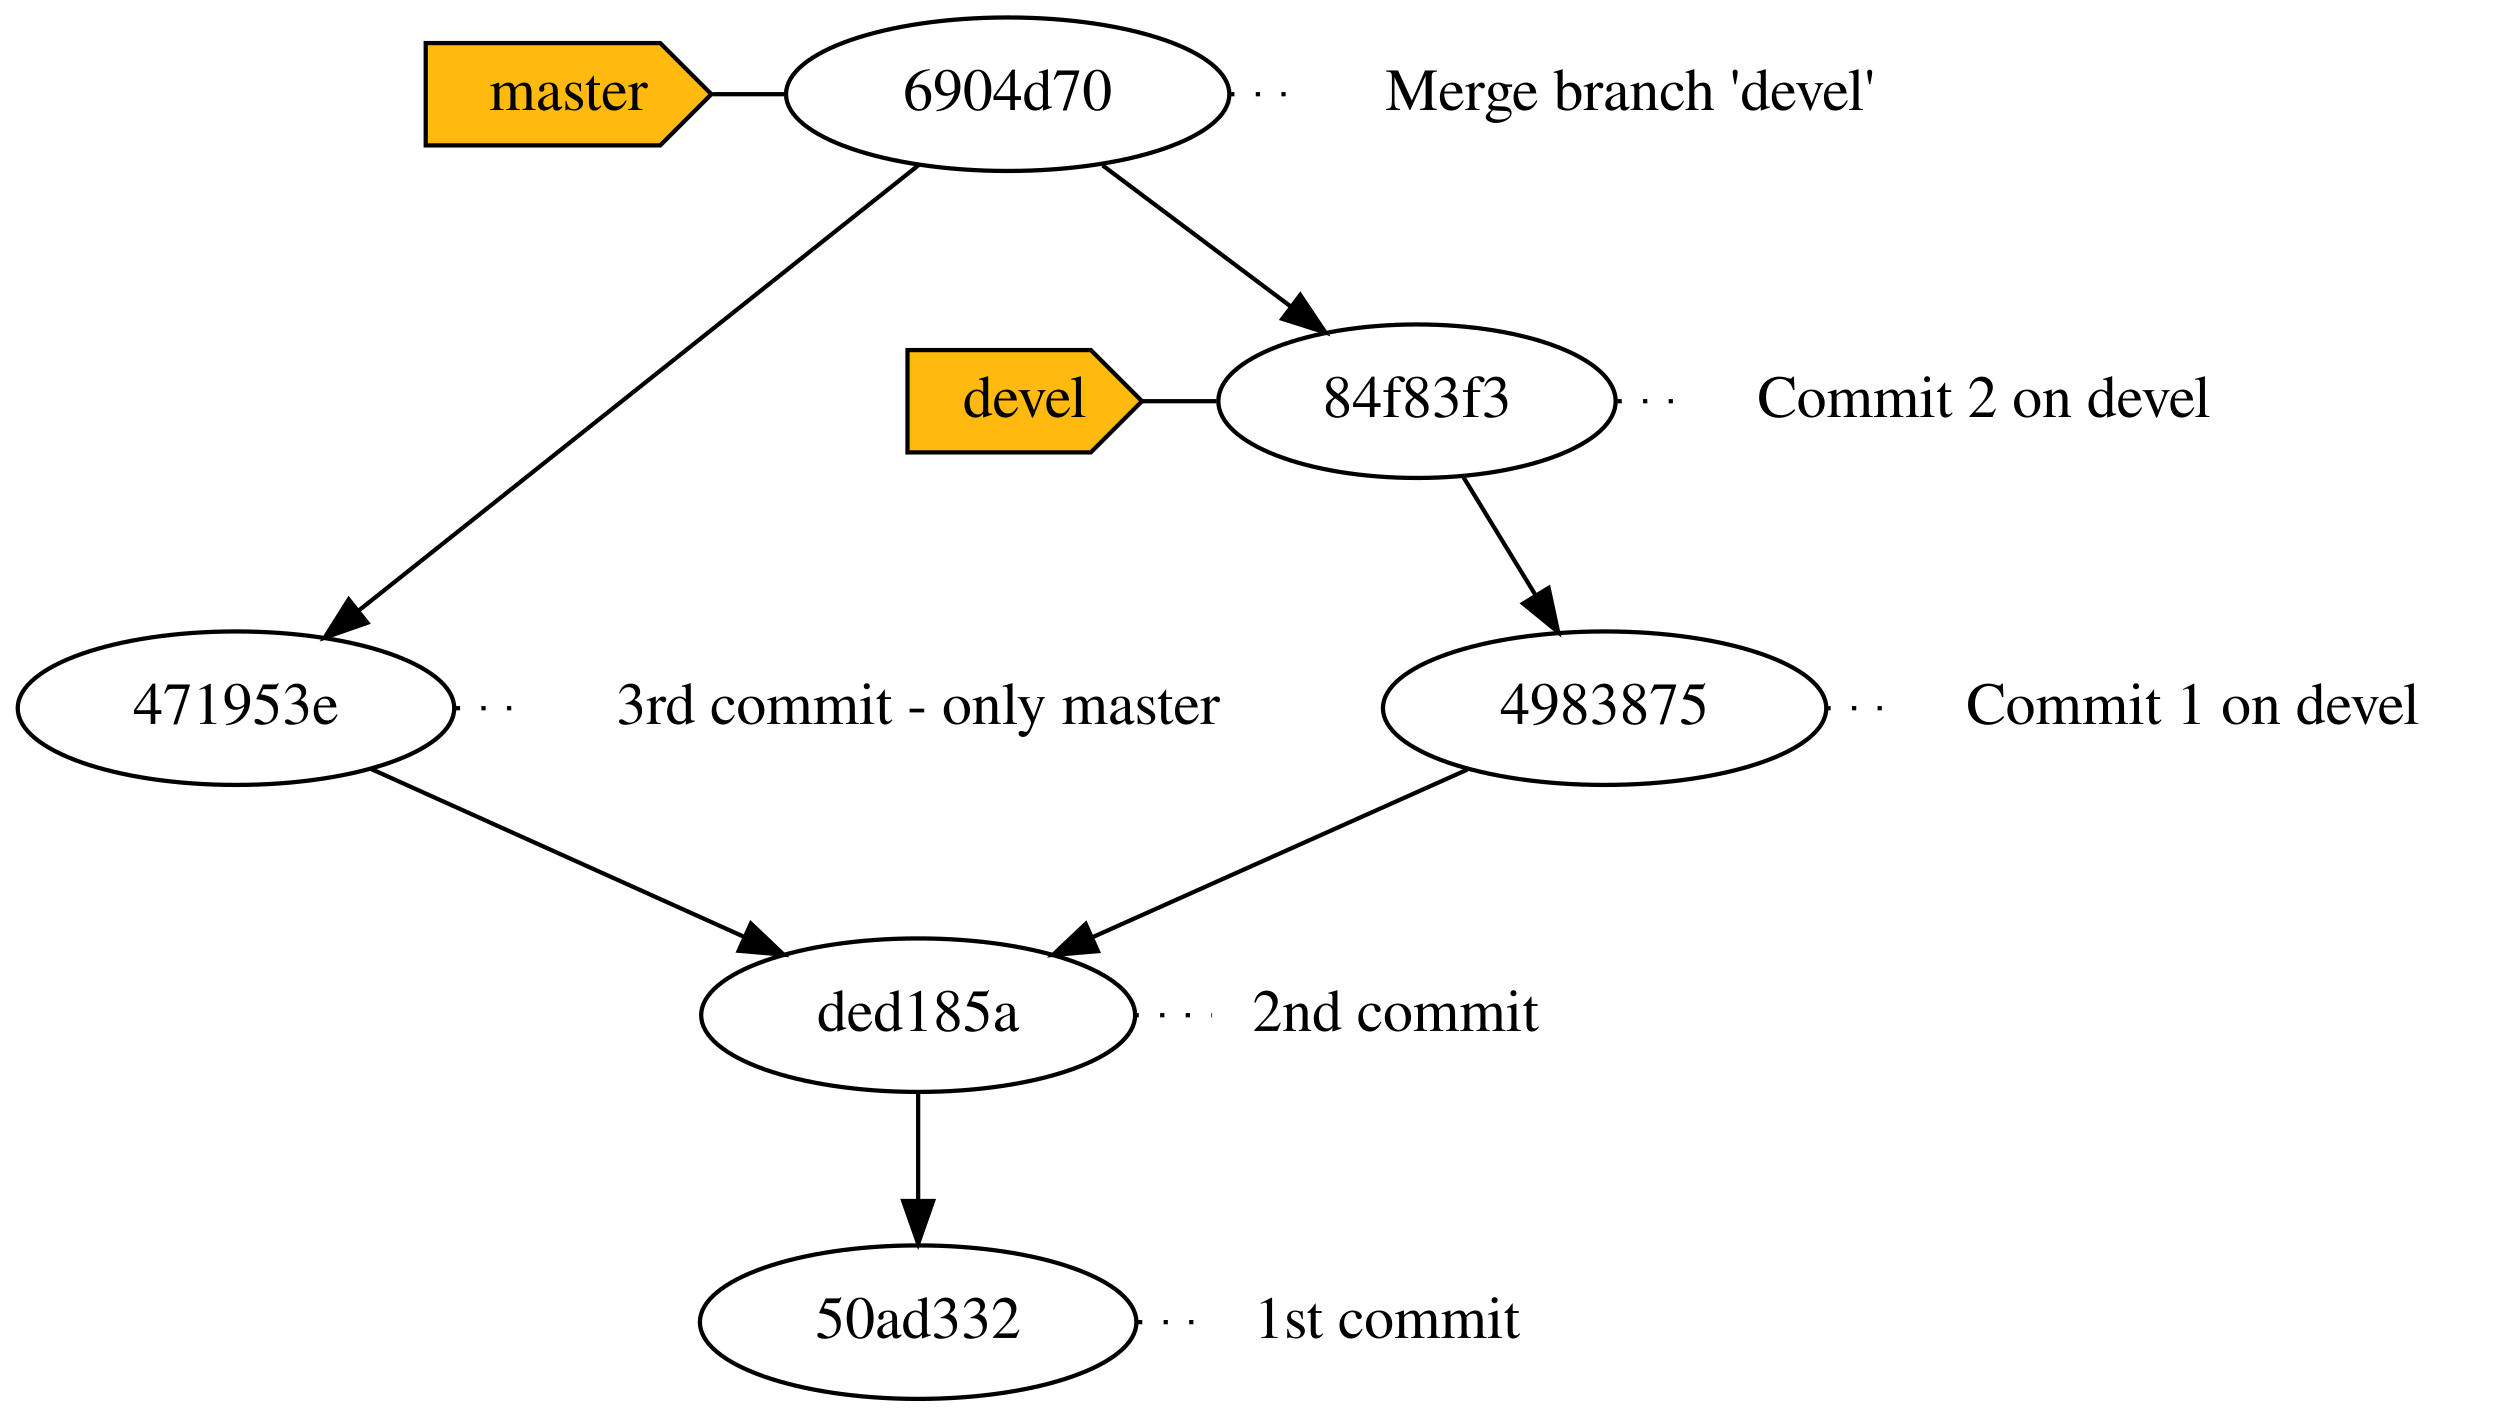
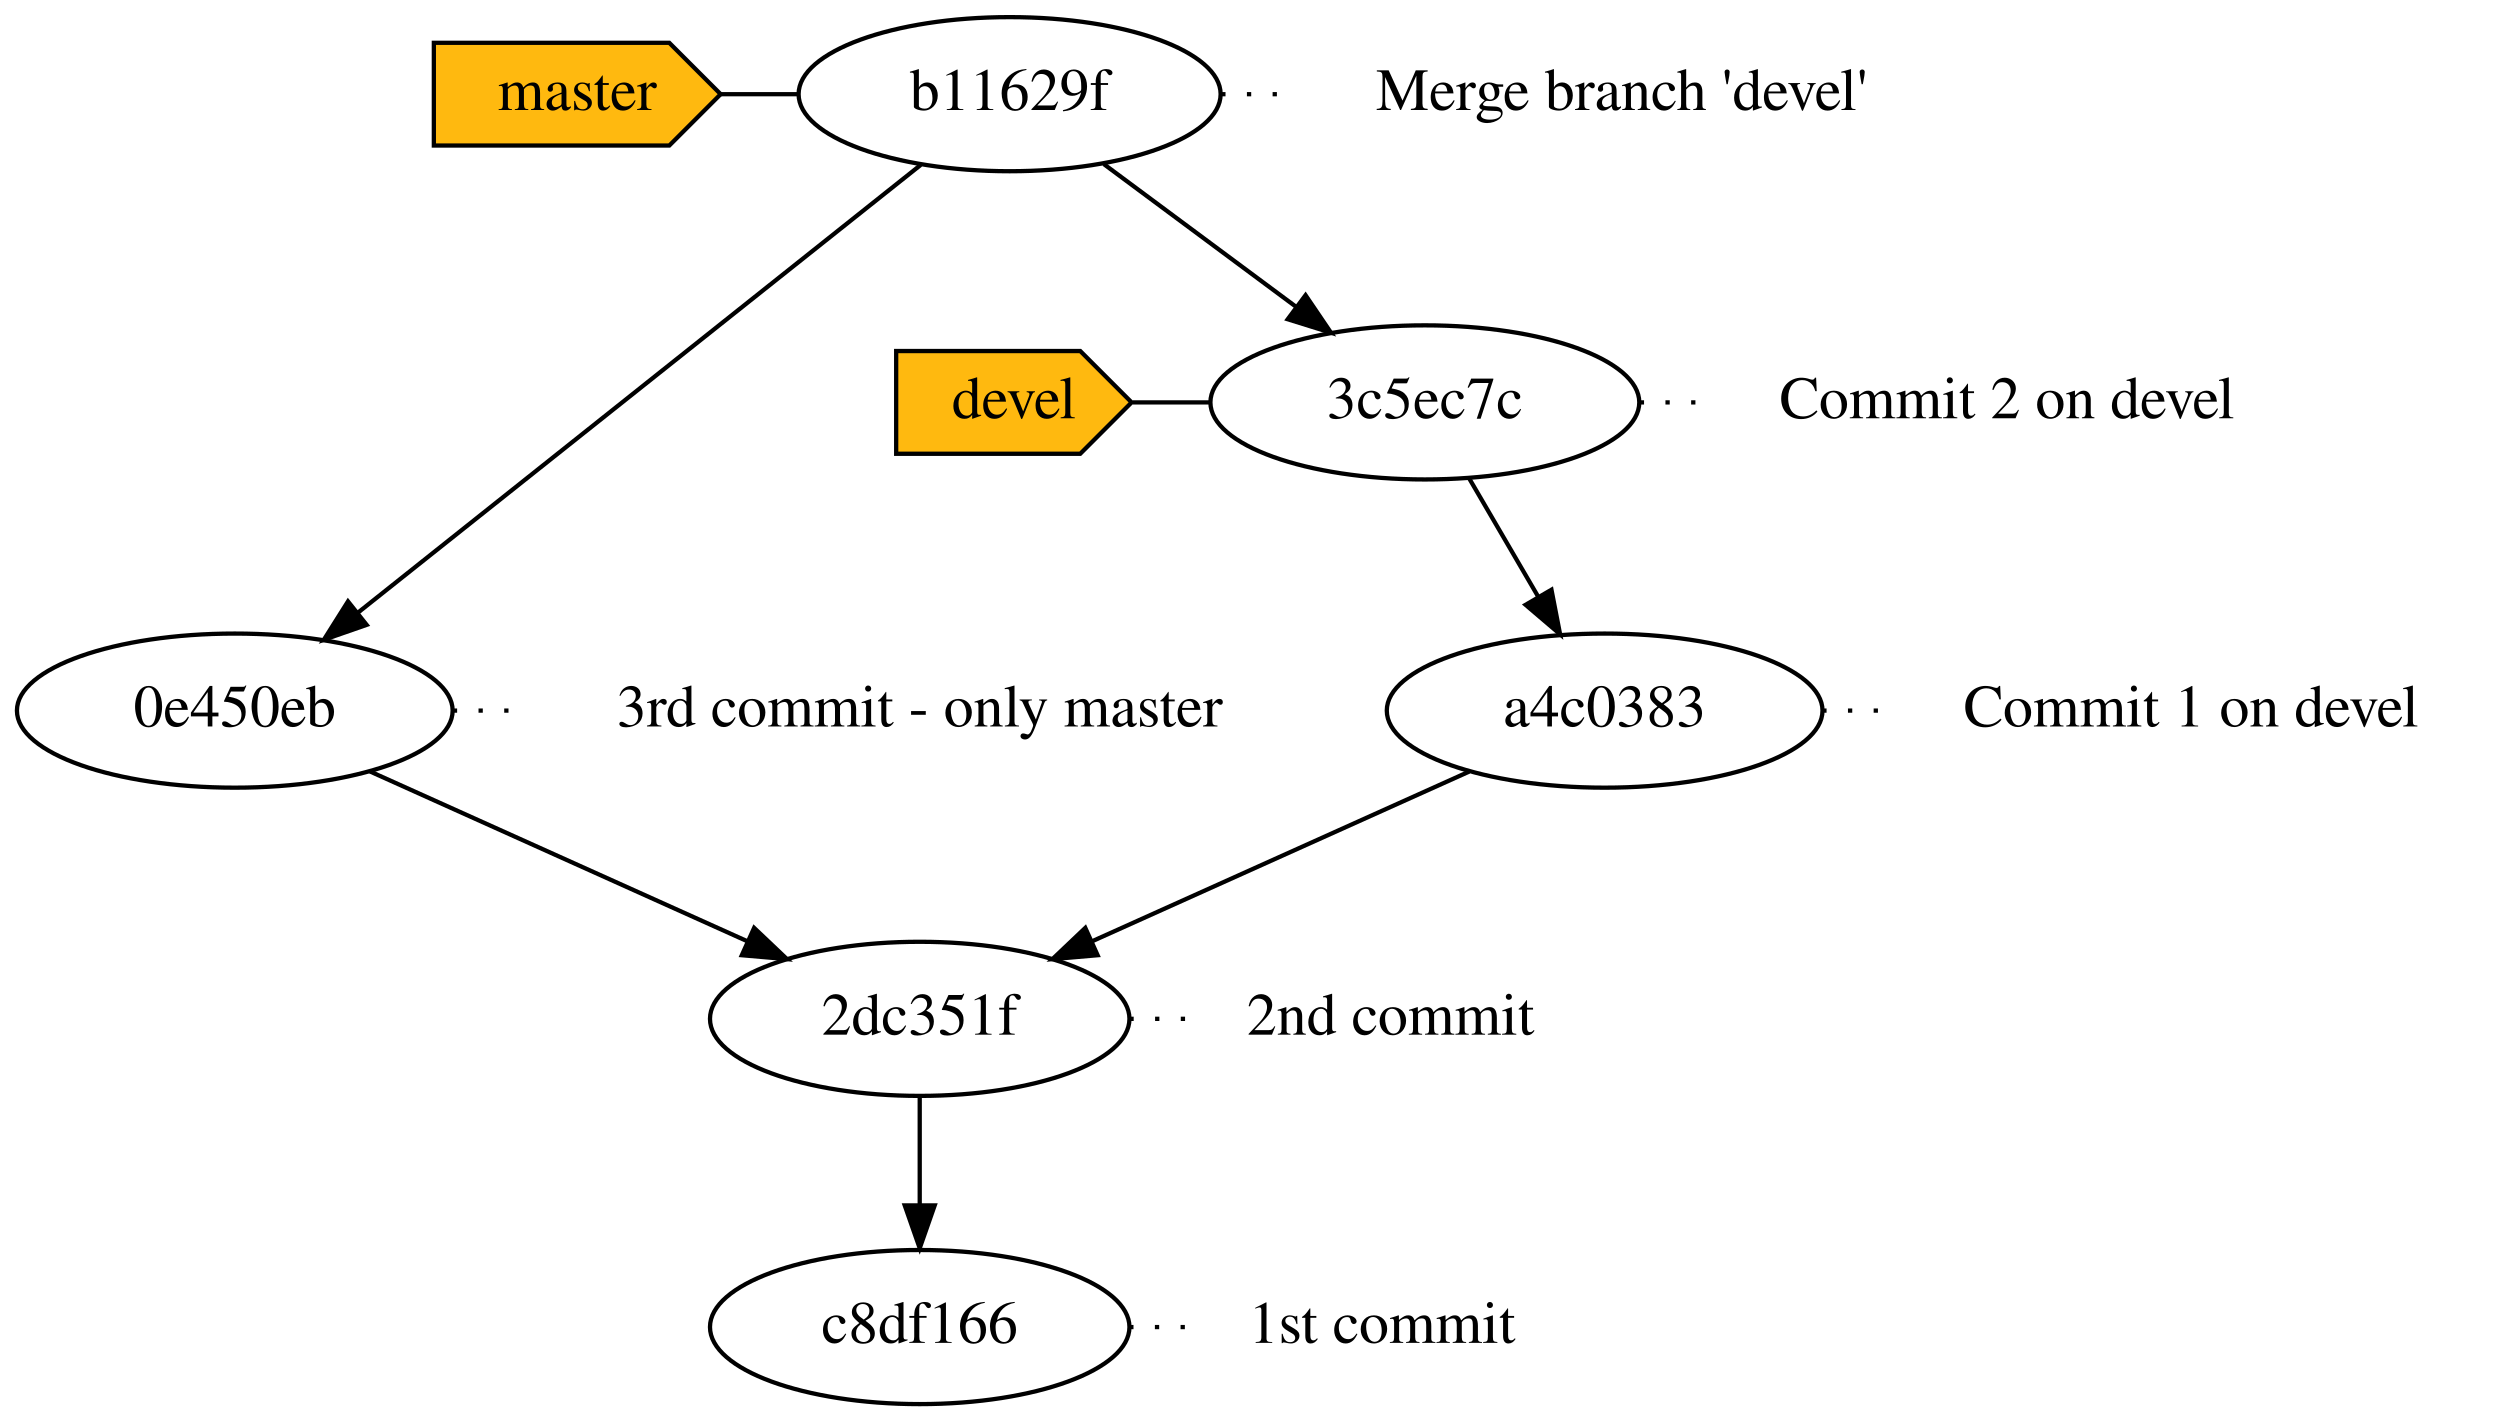
- <svg xmlns="http://www.w3.org/2000/svg" width="586pt" height="332pt" viewBox="0.00 0.00 586.35 332.00">
+ <svg xmlns="http://www.w3.org/2000/svg" width="584pt" height="332pt" viewBox="0.00 0.00 583.70 332.00">
  <g id="graph0" class="graph" transform="scale(1 1) rotate(0) translate(4 328)">
    <g id="node1" class="node">
-       <ellipse fill="none" stroke="#000000" cx="51.345" cy="-162" rx="51.191" ry="18" />
-       <text text-anchor="middle" x="51.345" y="-158.3" font-family="Times,serif" font-size="14.00" fill="#000000">471953e</text>
+       <ellipse fill="none" stroke="#000000" cx="50.696" cy="-162" rx="50.892" ry="18" />
+       <text text-anchor="middle" x="50.696" y="-158.3" font-family="Times,serif" font-size="14.00" fill="#000000">0e450eb</text>
    </g>
    <g id="node2" class="node">
-       <text text-anchor="middle" x="211.345" y="-158.3" font-family="Times,serif" font-size="14.00" fill="#000000">3rd commit - only master</text>
+       <text text-anchor="middle" x="210.696" y="-158.3" font-family="Times,serif" font-size="14.00" fill="#000000">3rd commit - only master</text>
    </g>
    <g id="edge1" class="edge">
-       <path fill="none" stroke="#000000" stroke-dasharray="1,5" d="M102.908,-162C108.697,-162 114.486,-162 120.275,-162" />
+       <path fill="none" stroke="#000000" stroke-dasharray="1,5" d="M101.633,-162C107.597,-162 113.562,-162 119.526,-162" />
+     </g>
+     <g id="node3" class="node">
+       <ellipse fill="none" stroke="#000000" cx="210.696" cy="-90" rx="48.993" ry="18" />
+       <text text-anchor="middle" x="210.696" y="-86.3" font-family="Times,serif" font-size="14.00" fill="#000000">2dc351f</text>
+     </g>
+     <g id="edge7" class="edge">
+       <path fill="none" stroke="#000000" d="M82.306,-147.775C107.561,-136.411 143.121,-120.408 170.416,-108.126" />
+       <polygon fill="#000000" stroke="#000000" points="172.012,-111.246 179.695,-103.95 169.139,-104.862 172.012,-111.246" />
+     </g>
+     <g id="node4" class="node">
+       <text text-anchor="middle" x="320.695" y="-86.3" font-family="Times,serif" font-size="14.00" fill="#000000">2nd commit</text>
+     </g>
+     <g id="edge2" class="edge">
+       <path fill="none" stroke="#000000" stroke-dasharray="1,5" d="M259.68,-90C265.559,-90 271.438,-90 277.317,-90" />
    </g>
    <g id="node11" class="node">
-       <ellipse fill="none" stroke="#000000" cx="211.345" cy="-90" rx="50.892" ry="18" />
-       <text text-anchor="middle" x="211.345" y="-86.3" font-family="Times,serif" font-size="14.00" fill="#000000">ded185a</text>
-     </g>
-     <g id="edge7" class="edge">
-       <path fill="none" stroke="#000000" d="M82.956,-147.775C108.048,-136.484 143.313,-120.615 170.536,-108.364" />
-       <polygon fill="#000000" stroke="#000000" points="172.117,-111.491 179.8,-104.195 169.245,-105.107 172.117,-111.491" />
-     </g>
-     <g id="node3" class="node">
-       <ellipse fill="none" stroke="#000000" cx="372.345" cy="-162" rx="51.991" ry="18" />
-       <text text-anchor="middle" x="372.345" y="-158.3" font-family="Times,serif" font-size="14.00" fill="#000000">4983875</text>
-     </g>
-     <g id="node4" class="node">
-       <text text-anchor="middle" x="510.345" y="-158.3" font-family="Times,serif" font-size="14.00" fill="#000000">Commit 1 on devel</text>
-     </g>
-     <g id="edge2" class="edge">
-       <path fill="none" stroke="#000000" stroke-dasharray="1,5" d="M424.365,-162C430.298,-162 436.232,-162 442.166,-162" />
+       <ellipse fill="none" stroke="#000000" cx="210.696" cy="-18" rx="48.993" ry="18" />
+       <text text-anchor="middle" x="210.696" y="-14.3" font-family="Times,serif" font-size="14.00" fill="#000000">c8df166</text>
    </g>
    <g id="edge8" class="edge">
-       <path fill="none" stroke="#000000" d="M340.152,-147.603C314.869,-136.296 279.498,-120.478 252.217,-108.278" />
-       <polygon fill="#000000" stroke="#000000" points="253.492,-105.014 242.935,-104.127 250.635,-111.404 253.492,-105.014" />
+       <path fill="none" stroke="#000000" d="M210.696,-71.831C210.696,-64.131 210.696,-54.974 210.696,-46.417" />
+       <polygon fill="#000000" stroke="#000000" points="214.196,-46.413 210.696,-36.413 207.196,-46.413 214.196,-46.413" />
    </g>
    <g id="node5" class="node">
-       <ellipse fill="none" stroke="#000000" cx="211.345" cy="-18" rx="51.191" ry="18" />
-       <text text-anchor="middle" x="211.345" y="-14.3" font-family="Times,serif" font-size="14.00" fill="#000000">50ad332</text>
+       <ellipse fill="none" stroke="#000000" cx="328.695" cy="-234" rx="50.091" ry="18" />
+       <text text-anchor="middle" x="328.695" y="-230.3" font-family="Times,serif" font-size="14.00" fill="#000000">3c5ec7c</text>
    </g>
    <g id="node6" class="node">
-       <text text-anchor="middle" x="321.345" y="-14.3" font-family="Times,serif" font-size="14.00" fill="#000000">1st commit</text>
+       <text text-anchor="middle" x="464.695" y="-230.3" font-family="Times,serif" font-size="14.00" fill="#000000">Commit 2 on devel</text>
    </g>
    <g id="edge3" class="edge">
-       <path fill="none" stroke="#000000" stroke-dasharray="1,5" d="M262.908,-18C268.691,-18 274.474,-18 280.257,-18" />
+       <path fill="none" stroke="#000000" stroke-dasharray="1,5" d="M378.899,-234C384.82,-234 390.74,-234 396.661,-234" />
    </g>
    <g id="node7" class="node">
-       <ellipse fill="none" stroke="#000000" cx="232.345" cy="-306" rx="51.991" ry="18" />
-       <text text-anchor="middle" x="232.345" y="-302.3" font-family="Times,serif" font-size="14.00" fill="#000000">6904d70</text>
+       <ellipse fill="none" stroke="#000000" cx="370.695" cy="-162" rx="50.892" ry="18" />
+       <text text-anchor="middle" x="370.695" y="-158.3" font-family="Times,serif" font-size="14.00" fill="#000000">a4c0383</text>
    </g>
    <g id="edge9" class="edge">
-       <path fill="none" stroke="#000000" d="M211.582,-289.481C179.209,-263.726 116.629,-213.938 79.988,-184.788" />
-       <polygon fill="#000000" stroke="#000000" points="82.149,-182.034 72.144,-178.547 77.791,-187.512 82.149,-182.034" />
+       <path fill="none" stroke="#000000" d="M339.077,-216.202C343.924,-207.894 349.794,-197.832 355.154,-188.643" />
+       <polygon fill="#000000" stroke="#000000" points="358.272,-190.244 360.287,-179.843 352.225,-186.717 358.272,-190.244" />
+     </g>
+     <g id="edge10" class="edge">
+       <path fill="none" stroke="#000000" d="M339.085,-147.775C313.83,-136.411 278.27,-120.408 250.975,-108.126" />
+       <polygon fill="#000000" stroke="#000000" points="252.252,-104.862 241.696,-103.95 249.379,-111.246 252.252,-104.862" />
    </g>
    <g id="node8" class="node">
-       <text text-anchor="middle" x="378.345" y="-302.3" font-family="Times,serif" font-size="14.00" fill="#000000">Merge branch 'devel'</text>
+       <text text-anchor="middle" x="507.695" y="-158.3" font-family="Times,serif" font-size="14.00" fill="#000000">Commit 1 on devel</text>
    </g>
    <g id="edge4" class="edge">
-       <path fill="none" stroke="#000000" stroke-dasharray="1,5" d="M284.529,-306C290.393,-306 296.256,-306 302.12,-306" />
+       <path fill="none" stroke="#000000" stroke-dasharray="1,5" d="M421.535,-162C427.481,-162 433.427,-162 439.373,-162" />
    </g>
    <g id="node9" class="node">
-       <ellipse fill="none" stroke="#000000" cx="328.345" cy="-234" rx="46.593" ry="18" />
-       <text text-anchor="middle" x="328.345" y="-230.3" font-family="Times,serif" font-size="14.00" fill="#000000">84f83f3</text>
-     </g>
-     <g id="edge10" class="edge">
-       <path fill="none" stroke="#000000" d="M254.611,-289.301C267.761,-279.438 284.569,-266.832 298.816,-256.147" />
-       <polygon fill="#000000" stroke="#000000" points="300.961,-258.913 306.861,-250.113 296.761,-253.313 300.961,-258.913" />
+       <ellipse fill="none" stroke="#000000" cx="231.696" cy="-306" rx="49.291" ry="18" />
+       <text text-anchor="middle" x="231.696" y="-302.3" font-family="Times,serif" font-size="14.00" fill="#000000">b11629f</text>
    </g>
    <g id="edge11" class="edge">
-       <path fill="none" stroke="#000000" d="M339.222,-216.202C344.299,-207.894 350.448,-197.832 356.064,-188.643" />
-       <polygon fill="#000000" stroke="#000000" points="359.214,-190.201 361.442,-179.843 353.241,-186.55 359.214,-190.201" />
+       <path fill="none" stroke="#000000" d="M210.933,-289.481C178.56,-263.726 115.979,-213.938 79.338,-184.788" />
+       <polygon fill="#000000" stroke="#000000" points="81.499,-182.034 71.494,-178.547 77.141,-187.512 81.499,-182.034" />
+     </g>
+     <g id="edge12" class="edge">
+       <path fill="none" stroke="#000000" d="M253.706,-289.662C266.976,-279.812 284.063,-267.129 298.574,-256.358" />
+       <polygon fill="#000000" stroke="#000000" points="300.828,-259.044 306.772,-250.273 296.656,-253.423 300.828,-259.044" />
    </g>
    <g id="node10" class="node">
-       <text text-anchor="middle" x="461.345" y="-230.3" font-family="Times,serif" font-size="14.00" fill="#000000">Commit 2 on devel</text>
+       <text text-anchor="middle" x="374.695" y="-302.3" font-family="Times,serif" font-size="14.00" fill="#000000">Merge branch 'devel'</text>
    </g>
    <g id="edge5" class="edge">
-       <path fill="none" stroke="#000000" stroke-dasharray="1,5" d="M375.363,-234C381.297,-234 387.23,-234 393.164,-234" />
-     </g>
-     <g id="edge12" class="edge">
-       <path fill="none" stroke="#000000" d="M211.345,-71.831C211.345,-64.131 211.345,-54.974 211.345,-46.417" />
-       <polygon fill="#000000" stroke="#000000" points="214.845,-46.413 211.345,-36.413 207.845,-46.413 214.845,-46.413" />
+       <path fill="none" stroke="#000000" stroke-dasharray="1,5" d="M281.131,-306C286.979,-306 292.827,-306 298.674,-306" />
    </g>
    <g id="node12" class="node">
-       <text text-anchor="middle" x="323.345" y="-86.3" font-family="Times,serif" font-size="14.00" fill="#000000">2nd commit</text>
+       <text text-anchor="middle" x="318.695" y="-14.3" font-family="Times,serif" font-size="14.00" fill="#000000">1st commit</text>
    </g>
    <g id="edge6" class="edge">
-       <path fill="none" stroke="#000000" stroke-dasharray="1,5" d="M262.095,-90C268.157,-90 274.218,-90 280.279,-90" />
+       <path fill="none" stroke="#000000" stroke-dasharray="1,5" d="M259.633,-18C265.632,-18 271.63,-18 277.629,-18" />
    </g>
    <g id="node13" class="node">
-       <polygon fill="#ffb90f" stroke="#000000" points="251.845,-246 208.845,-246 208.845,-222 251.845,-222 263.845,-234 251.845,-246" />
-       <text text-anchor="middle" x="236.345" y="-230.3" font-family="Times,serif" font-size="14.00" fill="#000000">devel</text>
+       <polygon fill="#ffb90f" stroke="#000000" points="248.196,-246 205.196,-246 205.196,-222 248.196,-222 260.195,-234 248.196,-246" />
+       <text text-anchor="middle" x="232.696" y="-230.3" font-family="Times,serif" font-size="14.00" fill="#000000">devel</text>
    </g>
    <g id="edge13" class="edge">
-       <path fill="none" stroke="#000000" d="M264.017,-234C269.797,-234 275.576,-234 281.356,-234" />
+       <path fill="none" stroke="#000000" d="M260.445,-234C266.488,-234 272.531,-234 278.574,-234" />
    </g>
    <g id="node14" class="node">
-       <polygon fill="#ffb90f" stroke="#000000" points="150.845,-318 95.845,-318 95.845,-294 150.845,-294 162.845,-306 150.845,-318" />
-       <text text-anchor="middle" x="129.345" y="-302.3" font-family="Times,serif" font-size="14.00" fill="#000000">master</text>
+       <polygon fill="#ffb90f" stroke="#000000" points="152.196,-318 97.195,-318 97.195,-294 152.196,-294 164.196,-306 152.196,-318" />
+       <text text-anchor="middle" x="130.696" y="-302.3" font-family="Times,serif" font-size="14.00" fill="#000000">master</text>
    </g>
    <g id="edge14" class="edge">
-       <path fill="none" stroke="#000000" d="M163.142,-306C168.819,-306 174.496,-306 180.173,-306" />
+       <path fill="none" stroke="#000000" d="M164.231,-306C170.204,-306 176.178,-306 182.151,-306" />
    </g>
  </g>
</svg>
